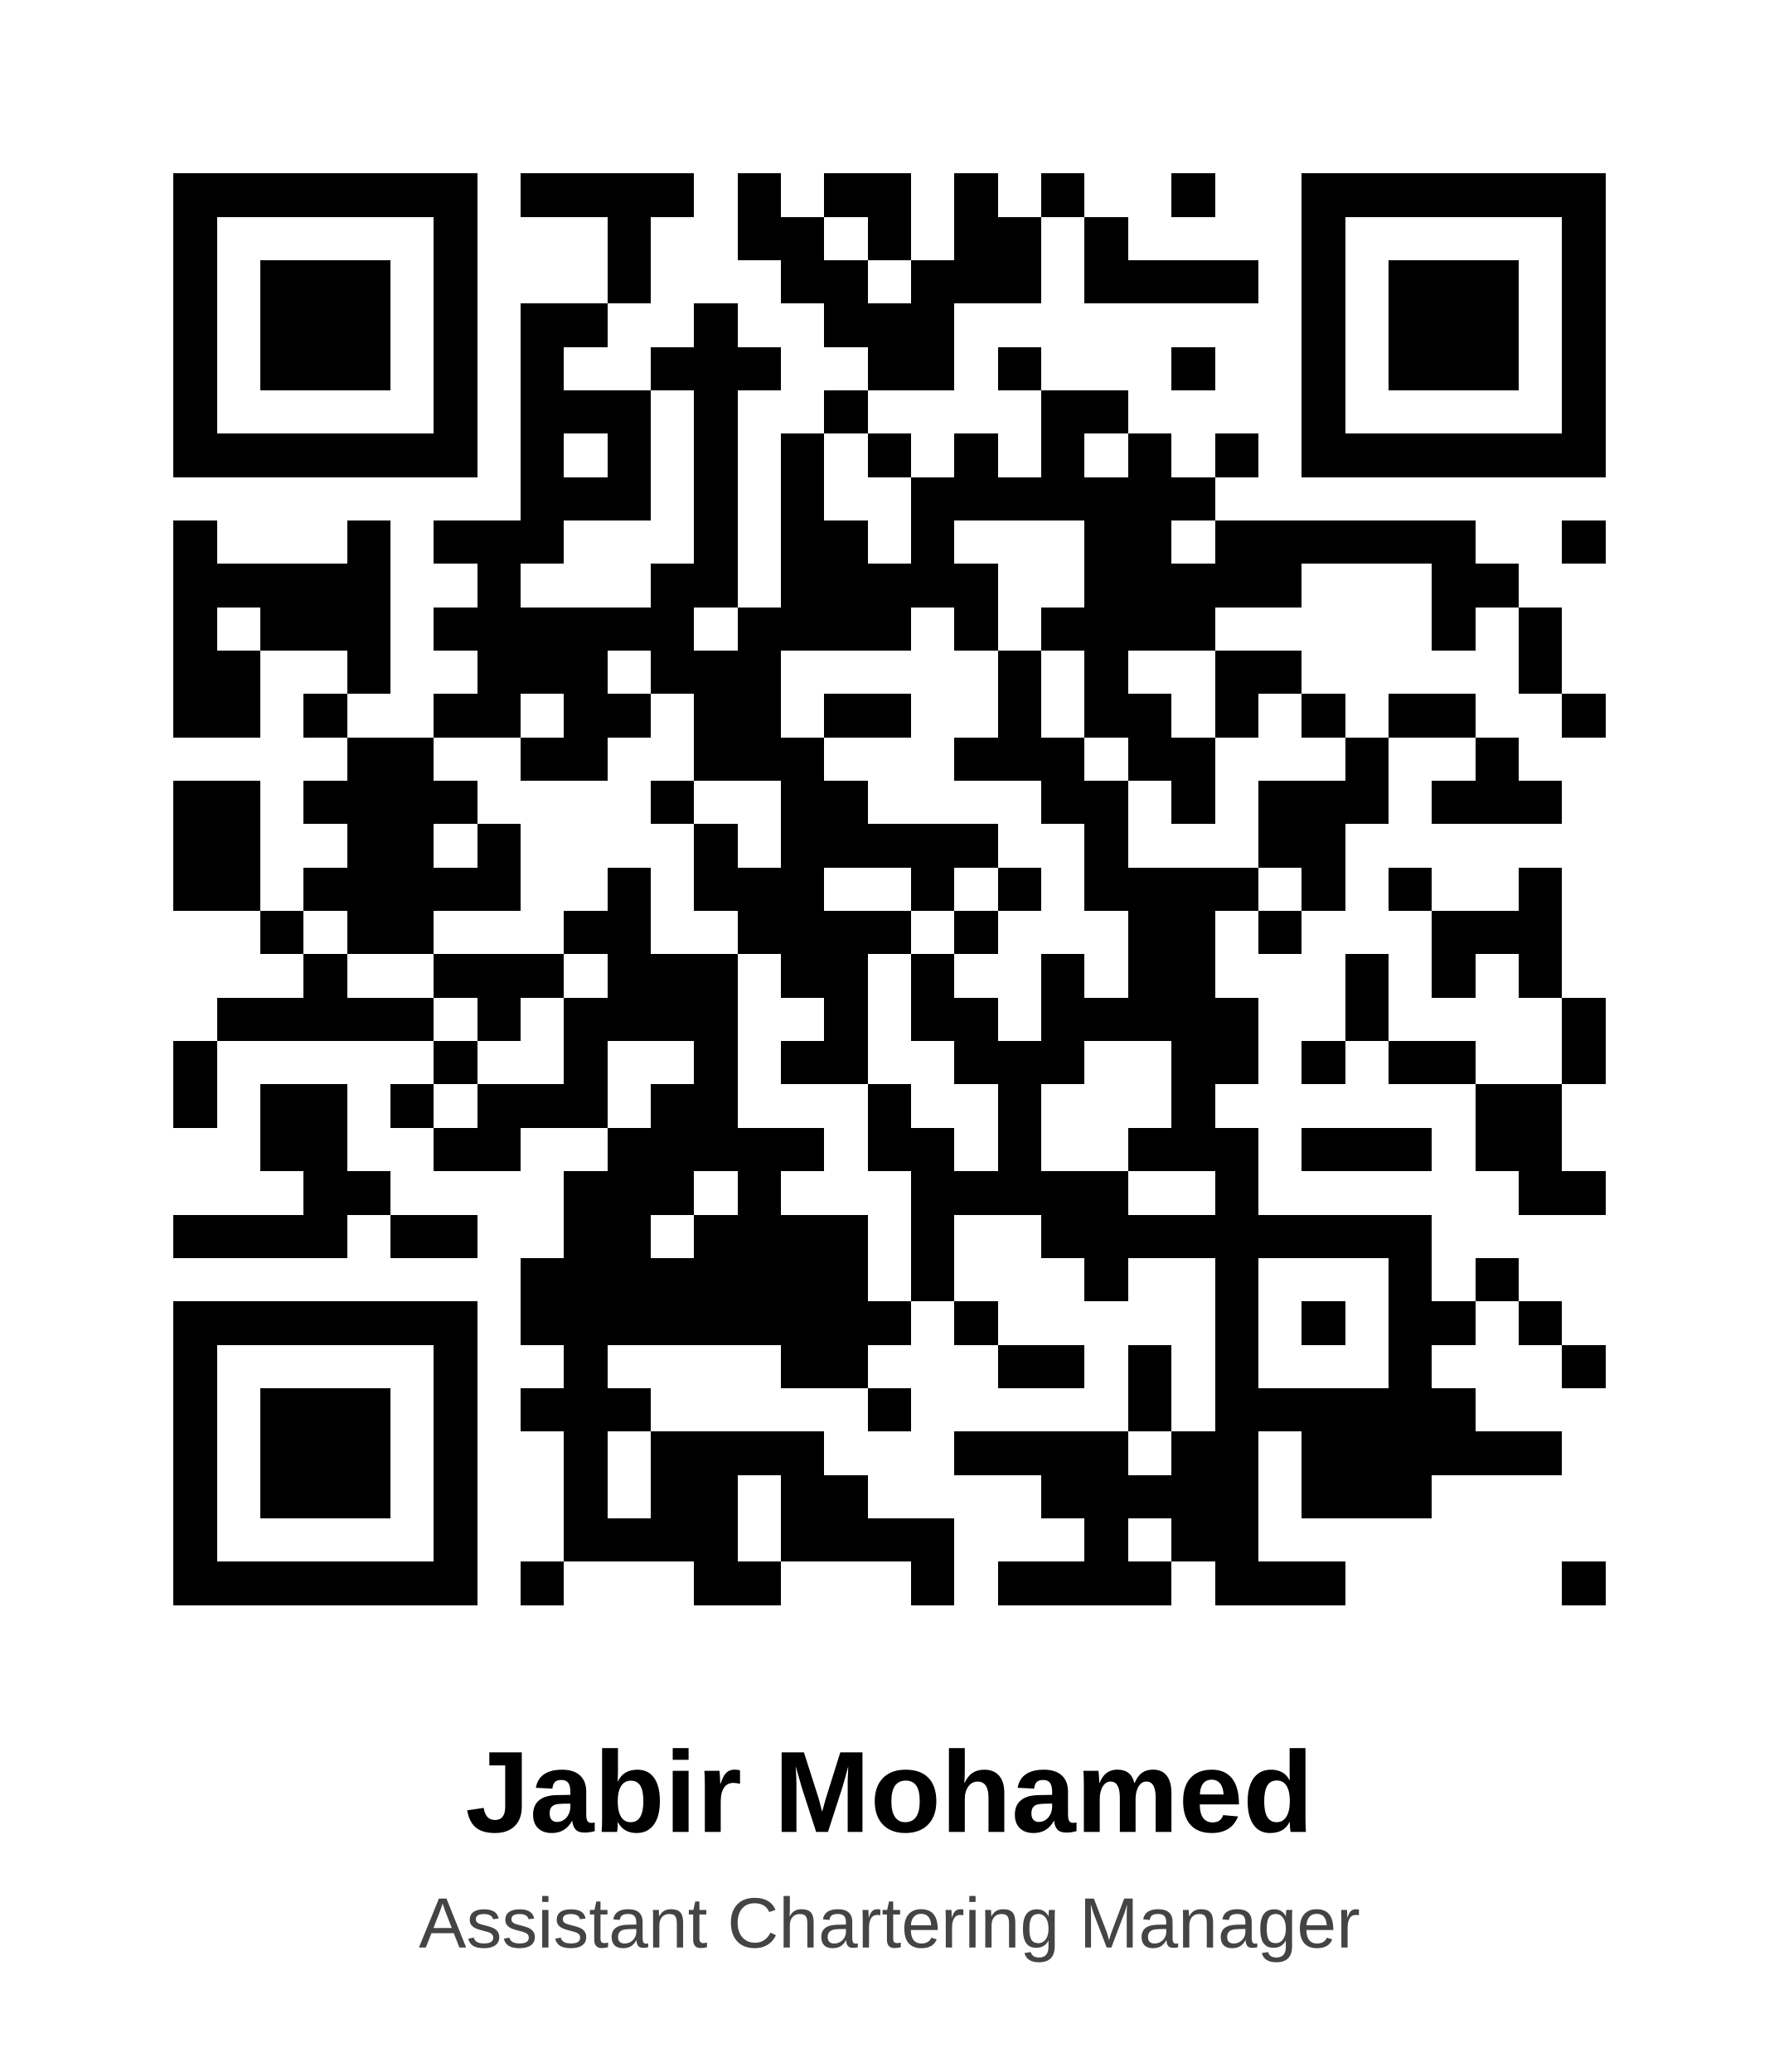
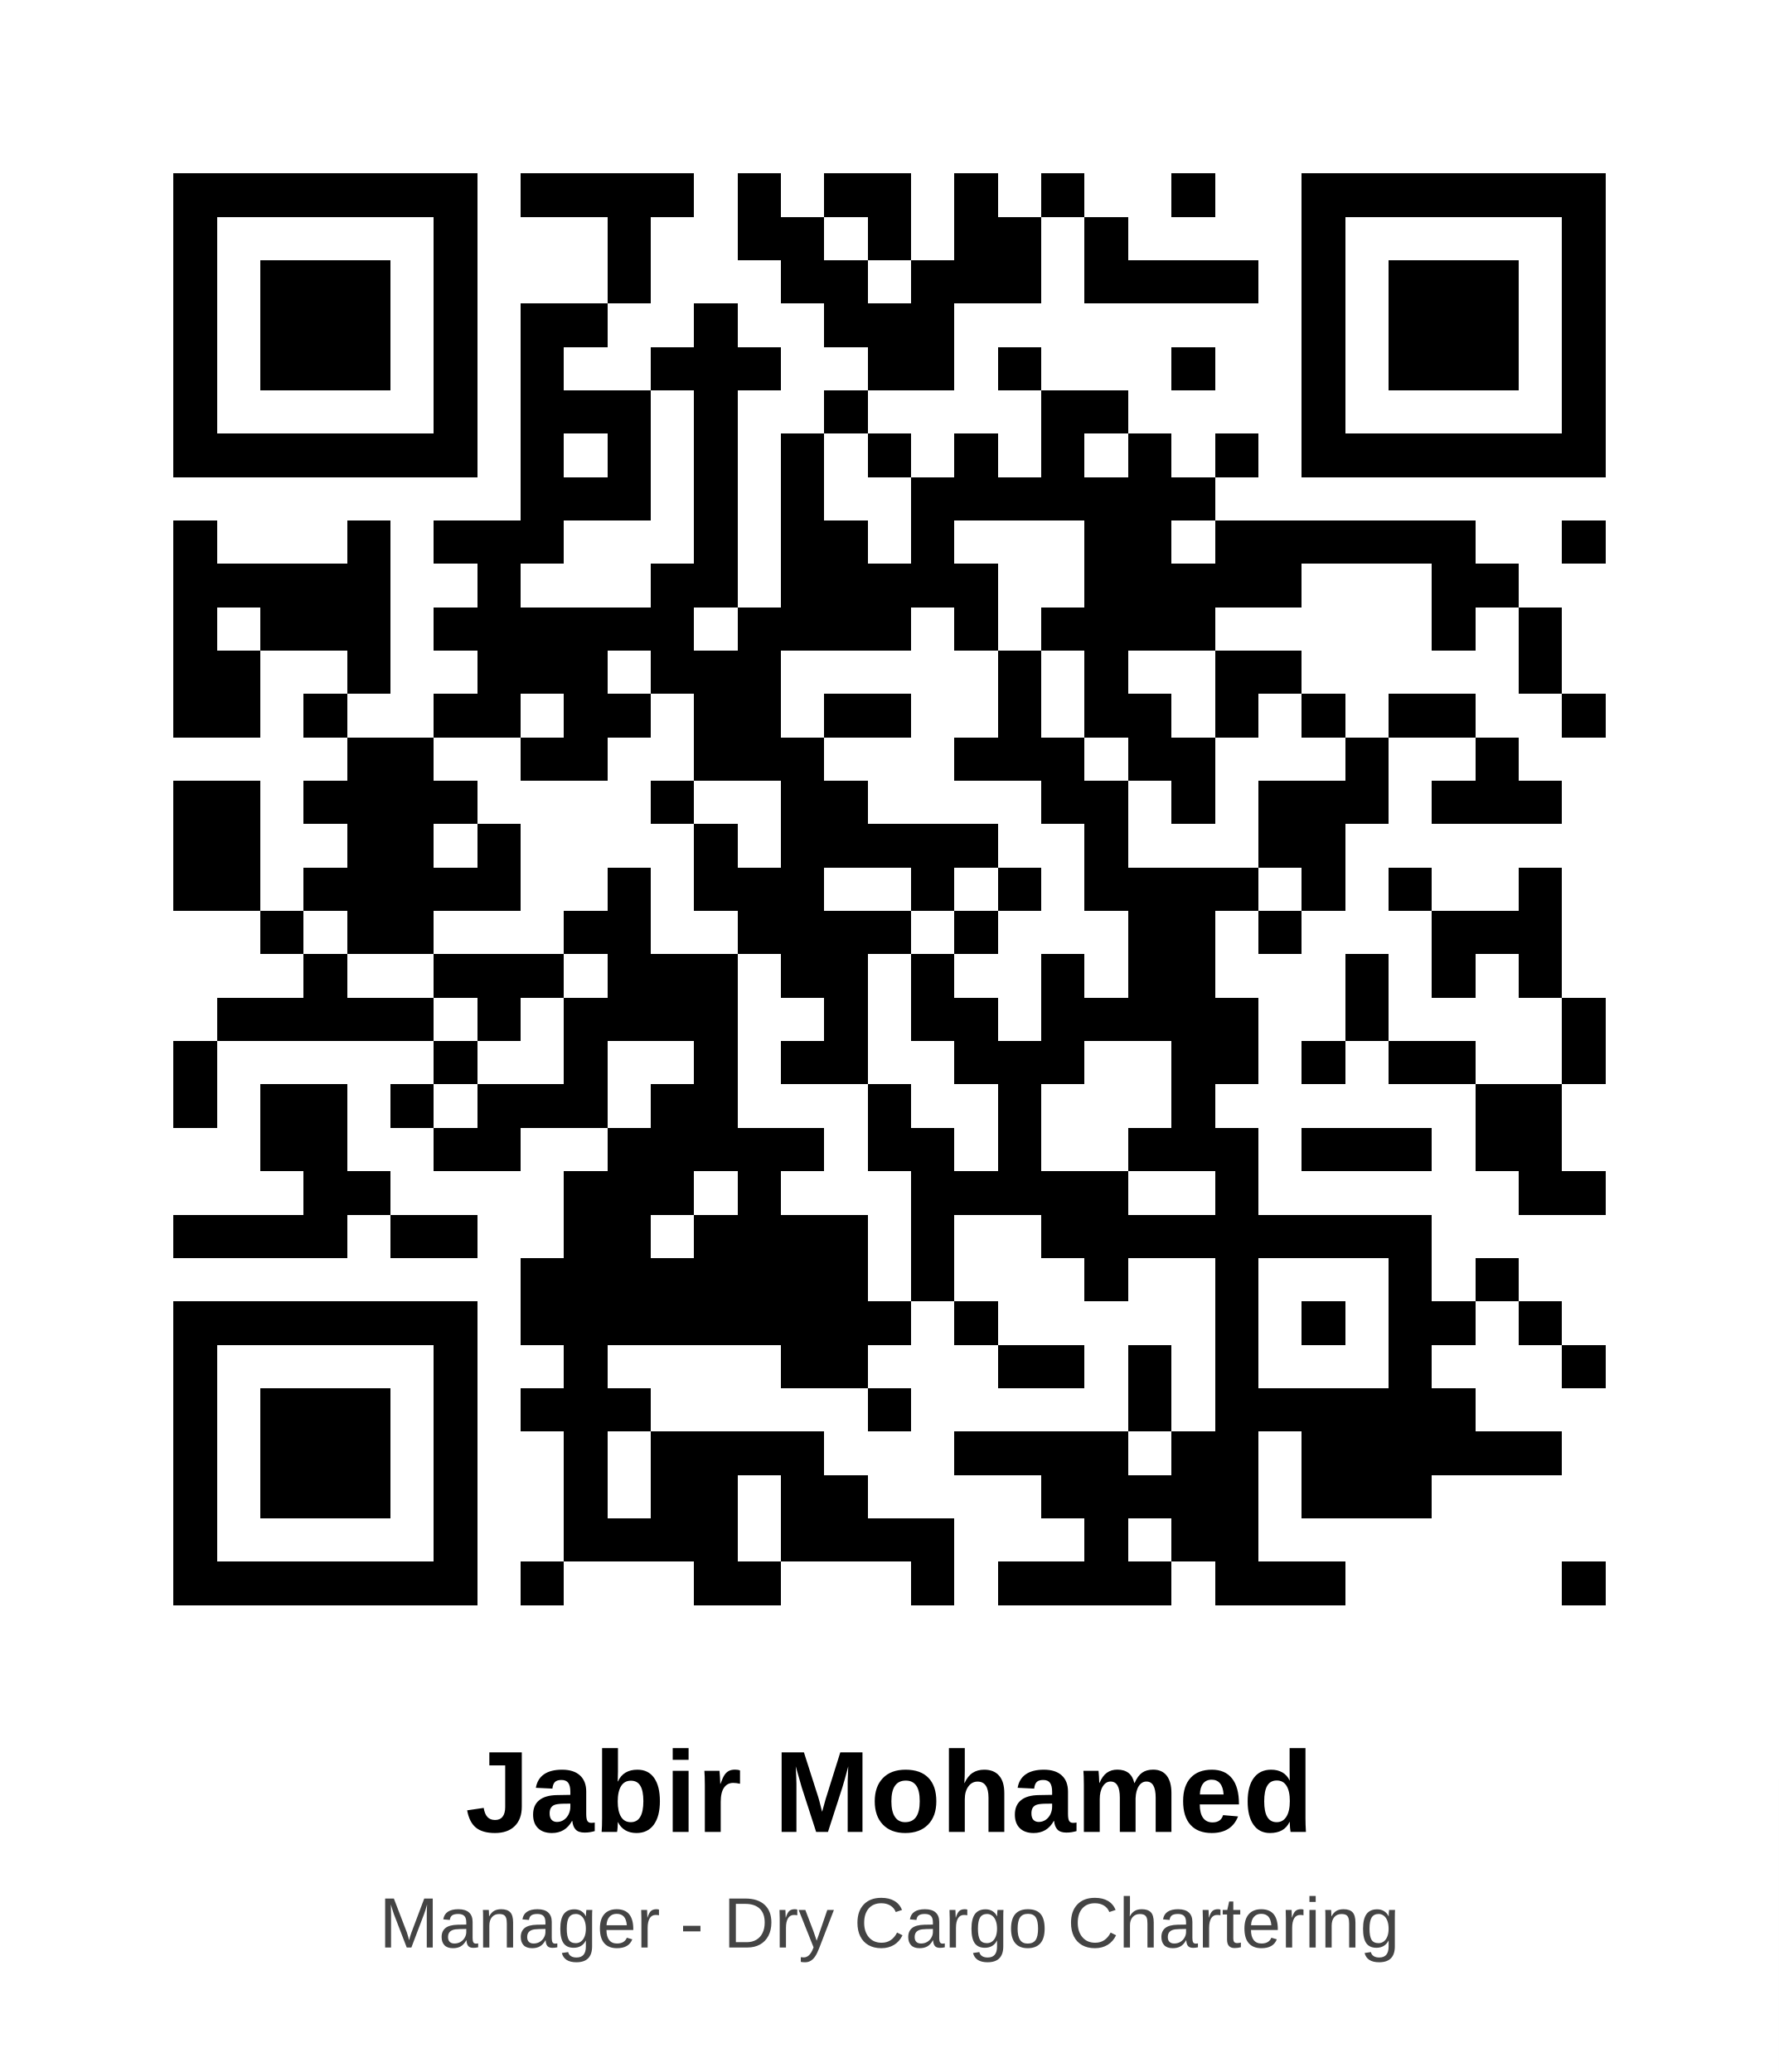
<svg xmlns="http://www.w3.org/2000/svg" width="2000" height="2330" viewBox="0 0 2000 2330">
  <rect width="100%" height="100%" fill="#ffffff" />
  <svg x="0" y="0" width="2000" height="2000" viewBox="0 0 41 41" shape-rendering="crispEdges">
    <path fill="#ffffff" d="M0 0h41v41H0z" />
    <path stroke="#000000" d="M4 4.5h7m1 0h4m1 0h1m1 0h2m1 0h1m1 0h1m2 0h1m2 0h7M4 5.5h1m5 0h1m3 0h1m2 0h2m1 0h1m1 0h2m1 0h1m4 0h1m5 0h1M4 6.5h1m1 0h3m1 0h1m3 0h1m3 0h2m1 0h3m1 0h4m1 0h1m1 0h3m1 0h1M4 7.5h1m1 0h3m1 0h1m1 0h2m2 0h1m2 0h3m8 0h1m1 0h3m1 0h1M4 8.5h1m1 0h3m1 0h1m1 0h1m2 0h3m2 0h2m1 0h1m3 0h1m2 0h1m1 0h3m1 0h1M4 9.5h1m5 0h1m1 0h3m1 0h1m2 0h1m4 0h2m4 0h1m5 0h1M4 10.5h7m1 0h1m1 0h1m1 0h1m1 0h1m1 0h1m1 0h1m1 0h1m1 0h1m1 0h1m1 0h7M12 11.5h3m1 0h1m1 0h1m2 0h7M4 12.5h1m3 0h1m1 0h3m3 0h1m1 0h2m1 0h1m3 0h2m1 0h6m2 0h1M4 13.5h5m2 0h1m3 0h2m1 0h5m2 0h5m3 0h2M4 14.5h1m1 0h3m1 0h6m1 0h4m1 0h1m1 0h4m5 0h1m1 0h1M4 15.5h2m2 0h1m2 0h3m1 0h3m5 0h1m1 0h1m2 0h2m5 0h1M4 16.5h2m1 0h1m2 0h2m1 0h2m1 0h2m1 0h2m2 0h1m1 0h2m1 0h1m1 0h1m1 0h2m2 0h1M8 17.5h2m2 0h2m2 0h3m3 0h3m1 0h2m3 0h1m2 0h1M4 18.5h2m1 0h4m4 0h1m2 0h2m4 0h2m1 0h1m1 0h3m1 0h3M4 19.5h2m2 0h2m1 0h1m4 0h1m1 0h5m2 0h1m3 0h2M4 20.5h2m1 0h5m2 0h1m1 0h3m2 0h1m1 0h1m1 0h4m1 0h1m1 0h1m2 0h1M6 21.5h1m1 0h2m3 0h2m2 0h4m1 0h1m3 0h2m1 0h1m3 0h3M7 22.5h1m2 0h3m1 0h3m1 0h2m1 0h1m2 0h1m1 0h2m3 0h1m1 0h1m1 0h1M5 23.5h5m1 0h1m1 0h4m2 0h1m1 0h2m1 0h5m2 0h1m4 0h1M4 24.5h1m5 0h1m2 0h1m2 0h1m1 0h2m2 0h3m2 0h2m1 0h1m1 0h2m2 0h1M4 25.5h1m1 0h2m1 0h1m1 0h3m1 0h2m3 0h1m2 0h1m3 0h1m6 0h2M6 26.5h2m2 0h2m2 0h5m1 0h2m1 0h1m2 0h3m1 0h3m1 0h2M7 27.5h2m4 0h3m1 0h1m3 0h5m2 0h1m6 0h2M4 28.5h4m1 0h2m2 0h2m1 0h4m1 0h1m2 0h9M12 29.5h8m1 0h1m3 0h1m2 0h1m3 0h1m1 0h1M4 30.5h7m1 0h9m1 0h1m5 0h1m1 0h1m1 0h2m1 0h1M4 31.5h1m5 0h1m2 0h1m4 0h2m3 0h2m1 0h1m1 0h1m3 0h1m3 0h1M4 32.5h1m1 0h3m1 0h1m1 0h3m5 0h1m5 0h1m1 0h6M4 33.5h1m1 0h3m1 0h1m2 0h1m1 0h4m3 0h4m1 0h2m1 0h6M4 34.5h1m1 0h3m1 0h1m2 0h1m1 0h2m1 0h2m4 0h5m1 0h3M4 35.5h1m5 0h1m2 0h4m1 0h4m3 0h1m1 0h2M4 36.5h7m1 0h1m3 0h2m3 0h1m1 0h4m1 0h3m5 0h1" />
  </svg>
  <text x="1000" y="2060" text-anchor="middle" font-family="Arial, Helvetica, sans-serif" font-size="130" font-weight="700" fill="#000000">Jabir Mohamed</text>
-   <text x="1000" y="2190" text-anchor="middle" font-family="Arial, Helvetica, sans-serif" font-size="80" fill="#444444">Assistant Chartering Manager</text>
+   <text x="1000" y="2190" text-anchor="middle" font-family="Arial, Helvetica, sans-serif" font-size="80" fill="#444444">Manager - Dry Cargo Chartering</text>
</svg>
